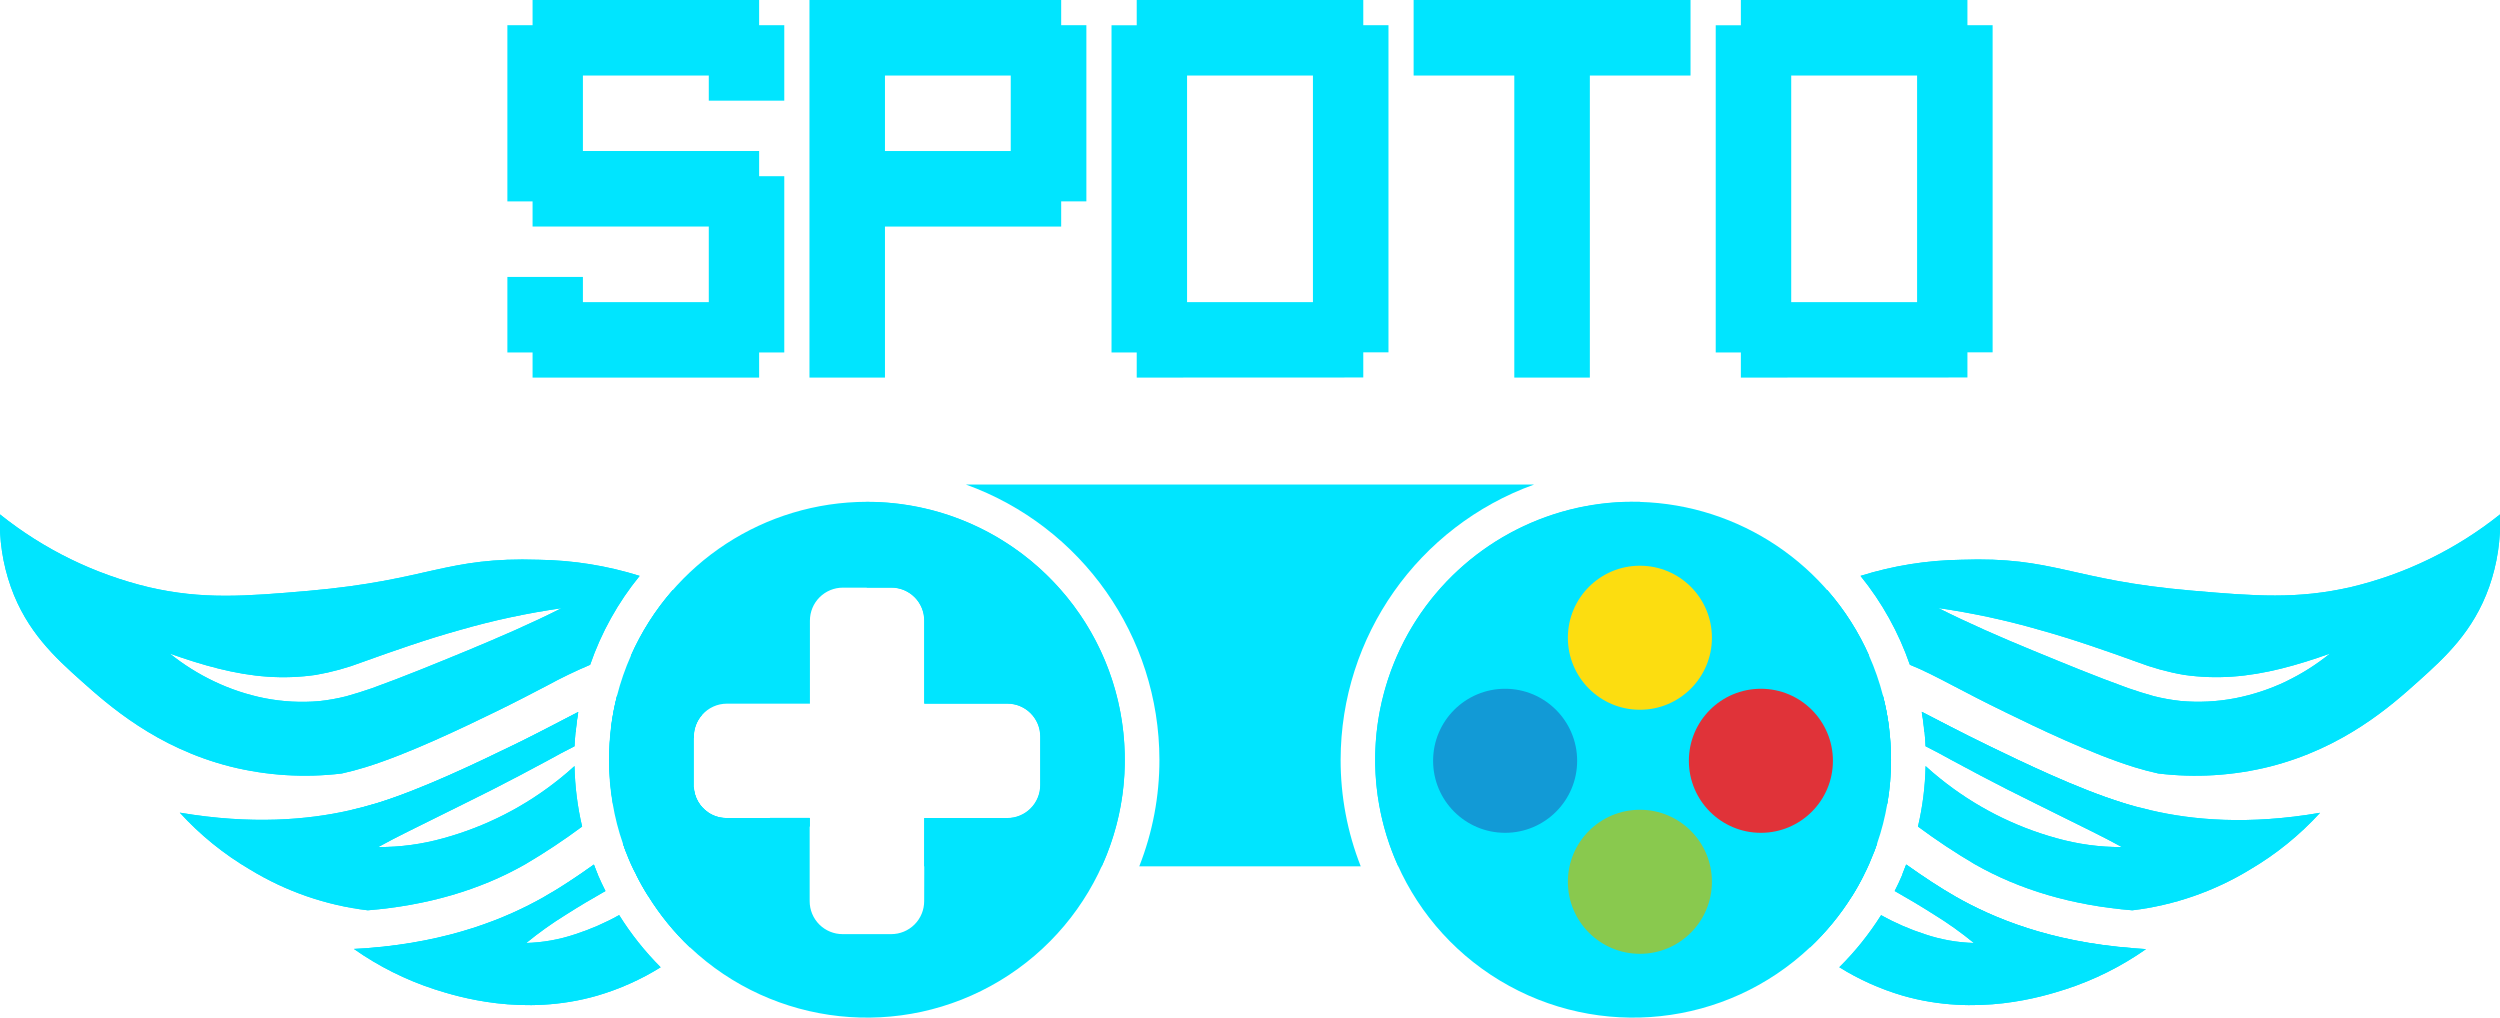
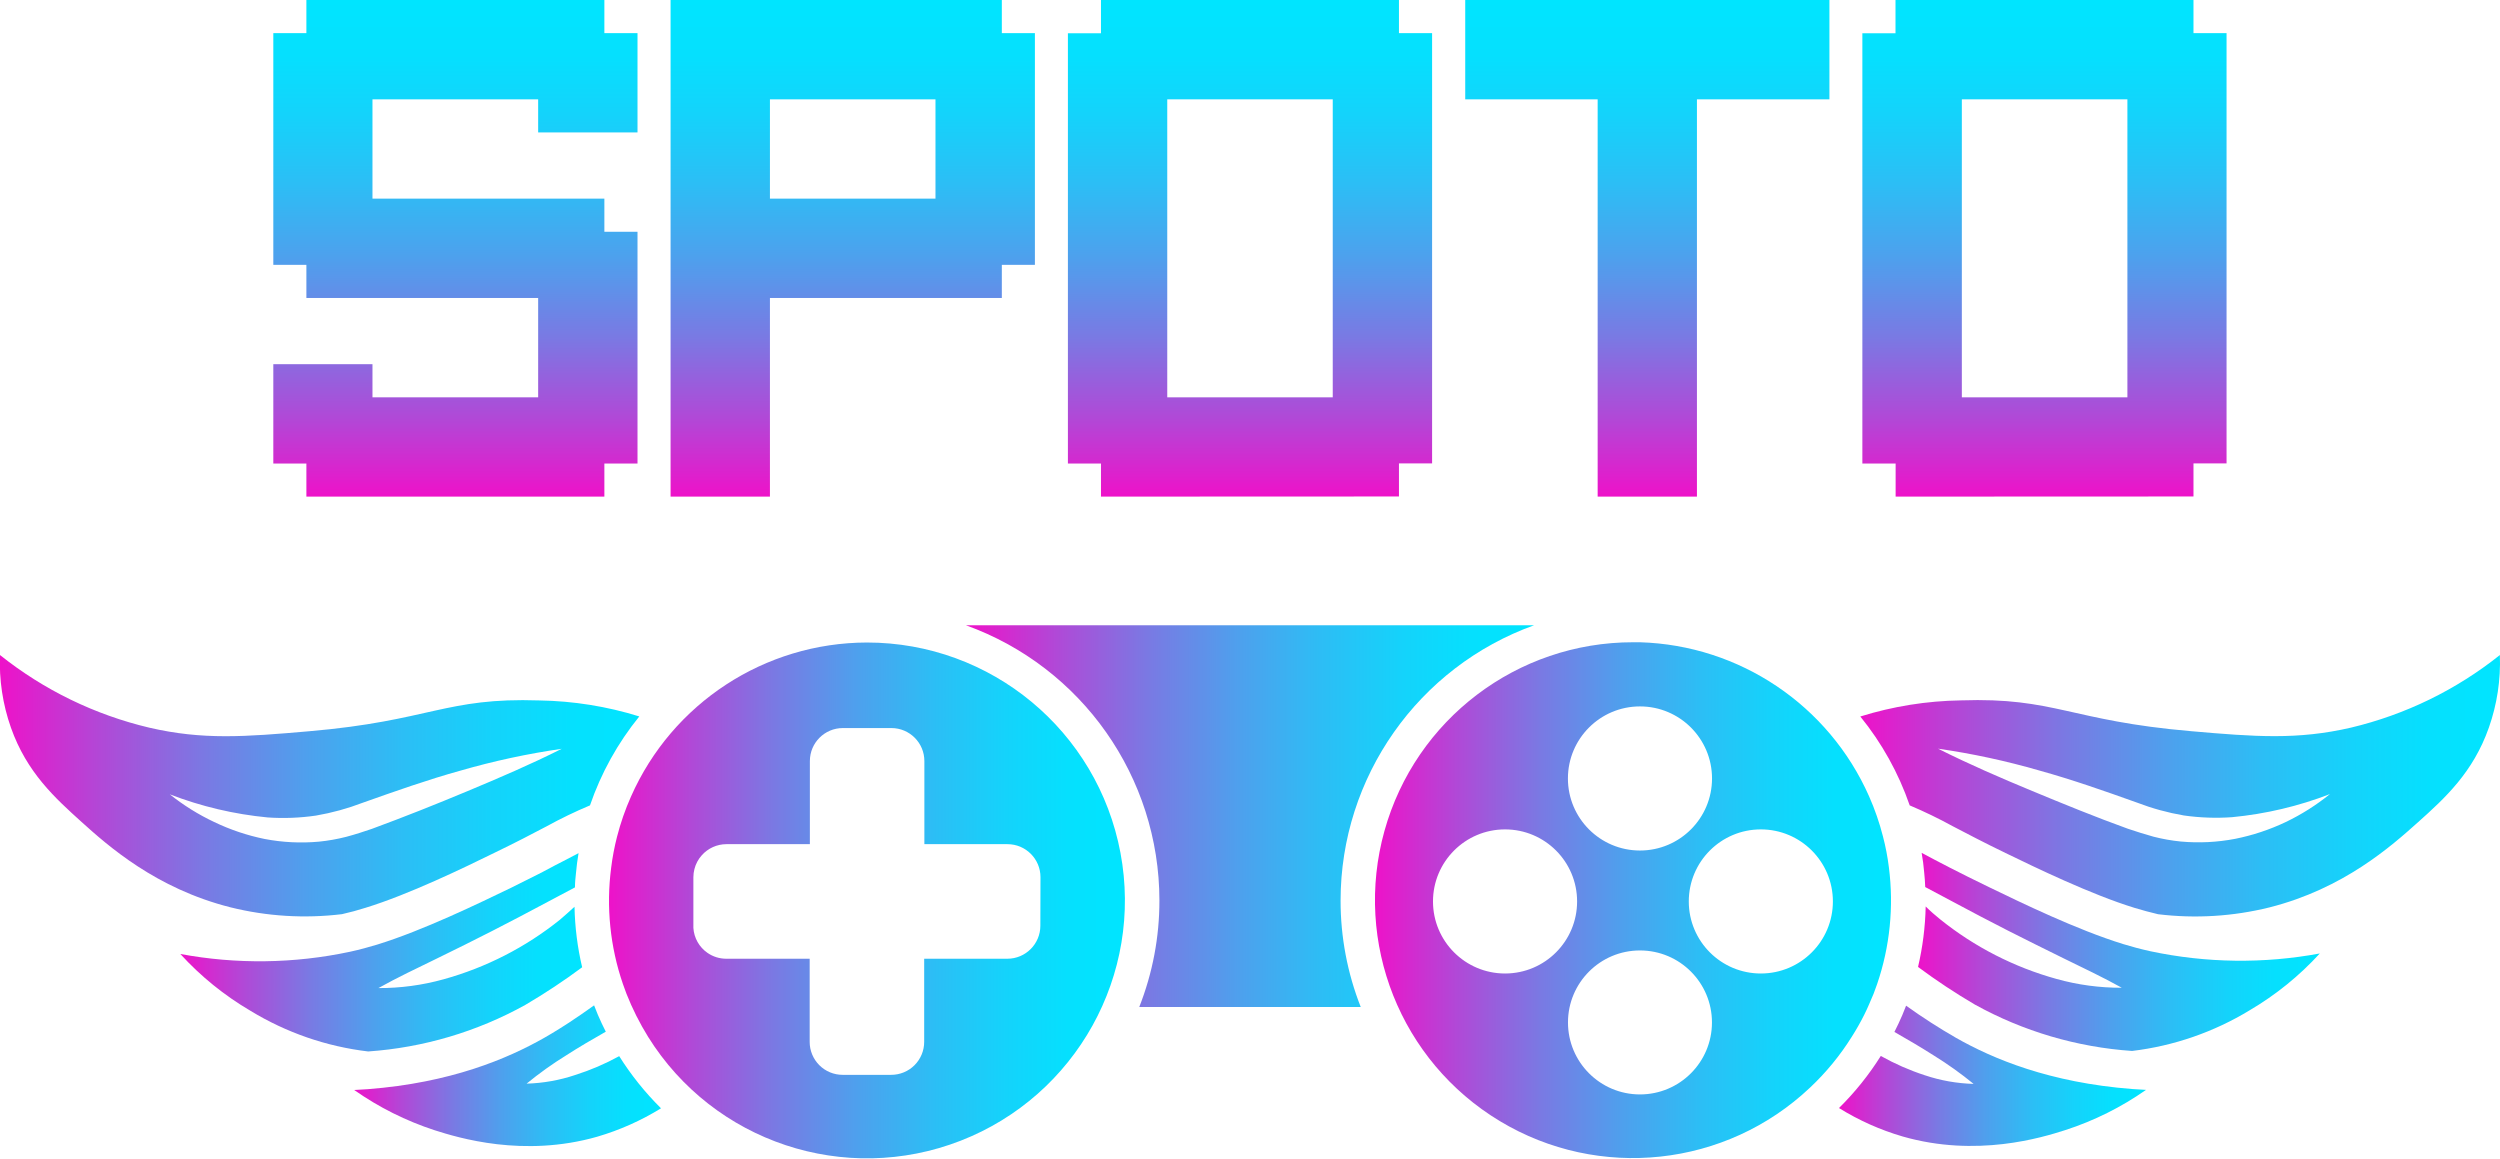
- <svg xmlns="http://www.w3.org/2000/svg" viewBox="0 0 512 208.42">
+ <svg xmlns="http://www.w3.org/2000/svg" xmlns:xlink="http://www.w3.org/1999/xlink" viewBox="0 0 389.29 180.37">
  <defs>
-     <style>.cls-1{fill:#00e5ff;}.cls-2{fill:#129ad6;}.cls-3{fill:#e03339;}.cls-4{fill:#fcdd10;}.cls-5{fill:#89c94e;}</style>
+     <style>.cls-1{fill:url(#linear-gradient);}.cls-2{fill:url(#linear-gradient-2);}.cls-3{fill:url(#linear-gradient-3);}.cls-4{fill:url(#linear-gradient-4);}.cls-5{fill:url(#linear-gradient-5);}.cls-6{fill:url(#linear-gradient-6);}.cls-7{fill:url(#linear-gradient-7);}.cls-8{fill:url(#linear-gradient-8);}.cls-9{fill:url(#linear-gradient-9);}.cls-10{fill:url(#linear-gradient-10);}.cls-11{fill:url(#linear-gradient-11);}.cls-12{fill:url(#linear-gradient-12);}.cls-13{fill:url(#linear-gradient-13);}.cls-14{fill:url(#linear-gradient-14);}.cls-15{fill:url(#linear-gradient-15);}</style>
+     <linearGradient id="linear-gradient" x1="273.1" y1="99.24" x2="274.5" y2="99.24" gradientUnits="userSpaceOnUse">
+       <stop offset="0" stop-color="#ef11c9" />
+       <stop offset="0.09" stop-color="#bd0cb0" />
+       <stop offset="0.18" stop-color="#91089a" />
+       <stop offset="0.27" stop-color="#6f0489" />
+       <stop offset="0.36" stop-color="#57027d" />
+       <stop offset="0.44" stop-color="#480176" />
+       <stop offset="0.5" stop-color="#430073" />
+       <stop offset="0.57" stop-color="#420475" />
+       <stop offset="0.63" stop-color="#3e107d" />
+       <stop offset="0.7" stop-color="#392489" />
+       <stop offset="0.77" stop-color="#303f9a" />
+       <stop offset="0.83" stop-color="#2663b0" />
+       <stop offset="0.9" stop-color="#198fcb" />
+       <stop offset="0.96" stop-color="#0ac2ea" />
+       <stop offset="1" stop-color="#00e5ff" />
+     </linearGradient>
+     <linearGradient id="linear-gradient-2" x1="289.68" y1="122.35" x2="389.29" y2="122.35" gradientUnits="userSpaceOnUse">
+       <stop offset="0" stop-color="#ef11c9" />
+       <stop offset="0" stop-color="#ee12c9" />
+       <stop offset="0.16" stop-color="#b049d7" />
+       <stop offset="0.32" stop-color="#7a79e3" />
+       <stop offset="0.48" stop-color="#4ea0ed" />
+       <stop offset="0.63" stop-color="#2cbef5" />
+       <stop offset="0.77" stop-color="#14d3fb" />
+       <stop offset="0.89" stop-color="#05e0fe" />
+       <stop offset="1" stop-color="#00e5ff" />
+     </linearGradient>
+     <linearGradient id="linear-gradient-3" x1="298.64" y1="148.23" x2="361.27" y2="148.23" xlink:href="#linear-gradient-2" />
+     <linearGradient id="linear-gradient-4" x1="286.36" y1="167.49" x2="334.17" y2="167.49" xlink:href="#linear-gradient-2" />
+     <linearGradient id="linear-gradient-5" x1="0" y1="122.35" x2="99.6" y2="122.35" xlink:href="#linear-gradient-2" />
+     <linearGradient id="linear-gradient-6" x1="28.02" y1="148.23" x2="90.65" y2="148.23" xlink:href="#linear-gradient-2" />
+     <linearGradient id="linear-gradient-7" x1="55.11" y1="167.49" x2="102.93" y2="167.49" xlink:href="#linear-gradient-2" />
+     <linearGradient id="linear-gradient-8" x1="150.4" y1="127.08" x2="238.89" y2="127.08" xlink:href="#linear-gradient-2" />
+     <linearGradient id="linear-gradient-9" x1="94.83" y1="140.21" x2="175.15" y2="140.21" xlink:href="#linear-gradient-2" />
+     <linearGradient id="linear-gradient-10" x1="214.13" y1="140.21" x2="294.46" y2="140.21" xlink:href="#linear-gradient-2" />
+     <linearGradient id="linear-gradient-11" x1="70.91" y1="77.33" x2="70.91" y2="0" xlink:href="#linear-gradient-2" />
+     <linearGradient id="linear-gradient-12" x1="132.78" y1="77.33" x2="132.78" y2="0" xlink:href="#linear-gradient-2" />
+     <linearGradient id="linear-gradient-13" x1="194.64" y1="77.33" x2="194.64" y2="0" xlink:href="#linear-gradient-2" />
+     <linearGradient id="linear-gradient-14" x1="256.51" y1="77.33" x2="256.51" y2="0" xlink:href="#linear-gradient-2" />
+     <linearGradient id="linear-gradient-15" x1="318.38" y1="77.33" x2="318.38" y2="0" xlink:href="#linear-gradient-2" />
  </defs>
  <g id="Layer_2" data-name="Layer 2">
    <g id="Layer_1-2" data-name="Layer 1">
-       <path class="cls-1" d="M357.16,151.44l-1.39.38a7.4,7.4,0,0,1-2.12.31,7.82,7.82,0,0,1-5.56-2.35l-.06-.05a20.82,20.82,0,0,1,4.56.28l.37.06A16.56,16.56,0,0,1,357.16,151.44Z" />
-       <path class="cls-1" d="M385.64,142.5a51.09,51.09,0,0,1,1.21,6.32c-2-.17-4.09-.25-6.27-.25-2.43,0-4.78.11-6.95.27s-4,.34-5.73.56c-.64-.52-1.25-1-1.87-1.47a35.24,35.24,0,0,1,4.6-3A23.57,23.57,0,0,1,381,142,16.8,16.8,0,0,1,385.64,142.5Z" />
-       <path class="cls-1" d="M440.44,166a113.87,113.87,0,0,1-18.72-4.16,77.26,77.26,0,0,1-18.64-8,31.31,31.31,0,0,0-9-4c-.12-1.38-.29-2.73-.53-4.08,3.34,1.71,7.63,4,13.8,7,6.55,3.17,18.06,8.76,27.48,11.66C436.53,165.05,438.4,165.57,440.44,166Z" />
-       <path class="cls-1" d="M374.2,120.83a52.89,52.89,0,0,1,8.59,13.46c-.37,0-.75,0-1.13,0l-.86,0c-6.37.19-12.59,2.49-18.6,6.84h0c-.72.55-1.44,1.09-2.16,1.67h0l-.42.08c-.66.15-1.29.29-1.87.44a27.36,27.36,0,0,0-3.3-.86h-.11a37.62,37.62,0,0,1,4.17-8.12,40.26,40.26,0,0,1,14.12-12.62C373.11,121.41,373.64,121.11,374.2,120.83Z" />
-       <path class="cls-1" d="M512,105.35a77.71,77.71,0,0,1-30.47,14.87c-11,2.53-19.62,1.87-32.71.73-24.86-2.13-28-7-47.2-6.31a72.33,72.33,0,0,0-20.59,3.3,60,60,0,0,1,10.11,18.2c2.66,1.06,5.46,2.51,8.88,4.3,2.81,1.47,6.31,3.31,10.75,5.46,6.12,3,17.52,8.49,26.37,11.22,1.59.49,3.22.93,4.88,1.29a63,63,0,0,0,22.78-1.4c15.25-3.85,25-12.56,30.48-17.48s11.24-10.18,14.49-19.31A39.9,39.9,0,0,0,512,105.35Zm-43.83,34.22A44,44,0,0,1,457.76,143a40.13,40.13,0,0,1-11.12.56,39.7,39.7,0,0,1-5.58-1c-1.79-.49-3.51-1.05-5.21-1.63-6.71-2.42-13.11-5.07-19.6-7.74s-12.92-5.47-19.29-8.66A152.75,152.75,0,0,1,417.7,129c6.79,1.88,13.51,4.24,20,6.58a51.08,51.08,0,0,0,9.57,2.63,46.46,46.46,0,0,0,9.88.36c6.7-.45,13.36-2.34,20.05-4.73A45.67,45.67,0,0,1,468.14,139.57Z" />
-       <path class="cls-1" d="M374.2,120.83a52.89,52.89,0,0,1,8.59,13.46c-.37,0-.75,0-1.13,0l-.86,0c-6.37.19-12.59,2.49-18.6,6.84h0c-.72.55-1.44,1.09-2.16,1.67h0l-.42.08c-.66.15-1.29.29-1.87.44a27.36,27.36,0,0,0-3.3-.86h-.11a37.62,37.62,0,0,1,4.17-8.12,40.26,40.26,0,0,1,14.12-12.62C373.11,121.41,373.64,121.11,374.2,120.83Z" />
-       <path class="cls-1" d="M512,105.35a77.71,77.71,0,0,1-30.47,14.87c-11,2.53-19.62,1.87-32.71.73-24.86-2.13-28-7-47.2-6.31a72.33,72.33,0,0,0-20.59,3.3,60,60,0,0,1,10.11,18.2c2.66,1.06,5.46,2.51,8.88,4.3,2.81,1.47,6.31,3.31,10.75,5.46,6.12,3,17.52,8.49,26.37,11.22,1.59.49,3.22.93,4.88,1.29a63,63,0,0,0,22.78-1.4c15.25-3.85,25-12.56,30.48-17.48s11.24-10.18,14.49-19.31A39.9,39.9,0,0,0,512,105.35Zm-43.83,34.22A44,44,0,0,1,457.76,143a40.13,40.13,0,0,1-11.12.56,39.7,39.7,0,0,1-5.58-1c-1.79-.49-3.51-1.05-5.21-1.63-6.71-2.42-13.11-5.07-19.6-7.74s-12.92-5.47-19.29-8.66A152.75,152.75,0,0,1,417.7,129c6.79,1.88,13.51,4.24,20,6.58a51.08,51.08,0,0,0,9.57,2.63,46.46,46.46,0,0,0,9.88.36c6.7-.45,13.36-2.34,20.05-4.73A45.67,45.67,0,0,1,468.14,139.57Z" />
-       <path class="cls-1" d="M376.3,166.38c2.17,1.74,5,4,8.13,6.34-.21.66-.46,1.33-.72,2a39.85,39.85,0,0,0-9.77-6.08c-1.28-.54-2.58-1-3.91-1.45a48.18,48.18,0,0,0-13.56-2.24,7.74,7.74,0,0,1-5.79-12.64l.47-.58c.48-.59,1-1.14,1.44-1.7a2.2,2.2,0,0,1,.37.07,15.68,15.68,0,0,1,4.2,1.36,21.34,21.34,0,0,1,3,1.79c1.77,1.25,3.72,2.87,6.28,5,1.83,1.55,4,3.36,6.61,5.5C374.05,164.58,375.14,165.46,376.3,166.38Z" />
-       <path class="cls-1" d="M436.69,194.21c-1.67.15-3.39.23-5.17.23-1.13,0-2.28,0-3.41-.1-17.86-1.07-31.65-10.54-38.27-15.11l-.26-.17c.27-.64.53-1.31.78-2,3.4,2.42,6.91,4.75,10.21,6.63C408.15,188,419.75,192.9,436.69,194.21Z" />
-       <path class="cls-1" d="M386.85,148.82a54.25,54.25,0,0,1,.43,6.78,51.93,51.93,0,0,1-.76,9c-2.06-1.6-3.91-3.07-5.4-4.25-2.17-1.72-4.07-3.27-5.74-4.67-1.32-1.1-2.5-2.09-3.57-3-1.4-1.18-2.69-2.26-3.91-3.24-.64-.52-1.25-1-1.87-1.47a35.24,35.24,0,0,1,4.6-3A23.57,23.57,0,0,1,381,142a16.8,16.8,0,0,1,4.6.46A51.09,51.09,0,0,1,386.85,148.82Z" />
-       <path class="cls-1" d="M475.15,166.46a61.89,61.89,0,0,1-14.35,11.62,60.11,60.11,0,0,1-24.1,8.35h0c-12.23-1-23.06-4.18-32.27-9.44a130.35,130.35,0,0,1-11.63-7.71,59.51,59.51,0,0,0,1.56-12.39c1,.9,1.94,1.74,3,2.57a65.73,65.73,0,0,0,23.85,12.21,48.44,48.44,0,0,0,13.36,1.81c-4-2.2-7.92-4.06-11.8-6s-7.71-3.8-11.54-5.74-7.6-3.95-11.41-6c-1.82-1-3.63-2-5.47-2.91q-.06-1.49-.21-2.94c-.12-1.38-.29-2.73-.53-4.08,3.34,1.71,7.63,4,13.8,7,6.55,3.17,18.06,8.76,27.48,11.66,1.7.52,3.57,1,5.61,1.48C448.94,167.93,460.43,169,475.15,166.46Z" />
-       <path class="cls-1" d="M366.43,158.26a57.46,57.46,0,0,0-9.76-1.08c1.19-1.44,2.35-2.75,3.49-4C361.93,154.47,363.88,156.11,366.43,158.26Z" />
-       <path class="cls-1" d="M386.85,148.82a54.25,54.25,0,0,1,.43,6.78,51.93,51.93,0,0,1-.76,9c-2.06-1.6-3.91-3.07-5.4-4.25-2.17-1.72-4.07-3.27-5.74-4.67-1.32-1.1-2.5-2.09-3.57-3-1.4-1.18-2.69-2.26-3.91-3.24-.64-.52-1.25-1-1.87-1.47a35.24,35.24,0,0,1,4.6-3A23.57,23.57,0,0,1,381,142a16.8,16.8,0,0,1,4.6.46A51.09,51.09,0,0,1,386.85,148.82Z" />
-       <path class="cls-1" d="M475.15,166.46a61.89,61.89,0,0,1-14.35,11.62,60.11,60.11,0,0,1-24.1,8.35h0c-12.23-1-23.06-4.18-32.27-9.44a130.35,130.35,0,0,1-11.63-7.71,59.51,59.51,0,0,0,1.56-12.39c1,.9,1.94,1.74,3,2.57a65.73,65.73,0,0,0,23.85,12.21,48.44,48.44,0,0,0,13.36,1.81c-4-2.2-7.92-4.06-11.8-6s-7.71-3.8-11.54-5.74-7.6-3.95-11.41-6c-1.82-1-3.63-2-5.47-2.91q-.06-1.49-.21-2.94c-.12-1.38-.29-2.73-.53-4.08,3.34,1.71,7.63,4,13.8,7,6.55,3.17,18.06,8.76,27.48,11.66,1.7.52,3.57,1,5.61,1.48C448.94,167.93,460.43,169,475.15,166.46Z" />
-       <path class="cls-1" d="M379.28,183.52A53.59,53.59,0,0,1,370.71,194a98.47,98.47,0,0,1-11.58-11c-5.67-6.08-7.53-9.93-14.36-14.83a52.73,52.73,0,0,0-8.92-5.16,55.77,55.77,0,0,0-10-3.46,58.23,58.23,0,0,1,10-6.44,30.76,30.76,0,0,1,11.32-3.35c.29,0,.57,0,.86-.05a21.45,21.45,0,0,1,4.56.28,2.2,2.2,0,0,1,.37.07,15.68,15.68,0,0,1,4.2,1.36,21.34,21.34,0,0,1,3,1.79c1.77,1.25,3.72,2.87,6.28,5,1.83,1.55,4,3.36,6.61,5.5,1,.82,2.09,1.7,3.25,2.62,2.17,1.74,5,4,8.13,6.34-.21.66-.46,1.33-.72,2-.58,1.51-1.23,3-1.95,4.4A50.1,50.1,0,0,1,379.28,183.52Z" />
-       <path class="cls-1" d="M439.5,194.38A61.83,61.83,0,0,1,423,202.61c-4.78,1.53-18.17,5.66-33.31,1.3a52.46,52.46,0,0,1-13-5.82,60,60,0,0,0,8.56-10.67,49.54,49.54,0,0,0,9,3.92,34.18,34.18,0,0,0,10,1.78,73.69,73.69,0,0,0-8.15-5.81c-2.67-1.7-5.36-3.3-8.07-4.83.57-1.11,1.1-2.25,1.6-3.42.27-.64.53-1.31.78-2,3.4,2.42,6.91,4.75,10.21,6.63,7.58,4.31,19.18,9.17,36.12,10.48Z" />
-       <path class="cls-1" d="M379.28,183.52A53.59,53.59,0,0,1,370.71,194a98.47,98.47,0,0,1-11.58-11c-5.67-6.08-7.53-9.93-14.36-14.83a52.73,52.73,0,0,0-8.92-5.16,55.77,55.77,0,0,0-10-3.46,58.23,58.23,0,0,1,10-6.44,30.76,30.76,0,0,1,11.32-3.35c.29,0,.57,0,.86-.05a21.45,21.45,0,0,1,4.56.28,2.2,2.2,0,0,1,.37.07,15.68,15.68,0,0,1,4.2,1.36,21.34,21.34,0,0,1,3,1.79c1.77,1.25,3.72,2.87,6.28,5,1.83,1.55,4,3.36,6.61,5.5,1,.82,2.09,1.7,3.25,2.62,2.17,1.74,5,4,8.13,6.34-.21.66-.46,1.33-.72,2-.58,1.51-1.23,3-1.95,4.4A50.1,50.1,0,0,1,379.28,183.52Z" />
-       <path class="cls-1" d="M439.5,194.38A61.83,61.83,0,0,1,423,202.61c-4.78,1.53-18.17,5.66-33.31,1.3a52.46,52.46,0,0,1-13-5.82,60,60,0,0,0,8.56-10.67,49.54,49.54,0,0,0,9,3.92,34.18,34.18,0,0,0,10,1.78,73.69,73.69,0,0,0-8.15-5.81c-2.67-1.7-5.36-3.3-8.07-4.83.57-1.11,1.1-2.25,1.6-3.42.27-.64.53-1.31.78-2,3.4,2.42,6.91,4.75,10.21,6.63,7.58,4.31,19.18,9.17,36.12,10.48Z" />
-       <path class="cls-1" d="M381.76,179.1a50.1,50.1,0,0,1-2.48,4.42c-.87-.65-1.7-1.33-2.52-2a34.84,34.84,0,0,1-6.67-7.66,76.36,76.36,0,0,1,9.16,4C380.09,178.23,380.93,178.66,381.76,179.1Z" />
-       <path class="cls-1" d="M115,147.63c1.25-.66,2.39-1.26,3.44-1.79-.23,1.35-.41,2.7-.53,4.08a31.55,31.55,0,0,0-9,4,77.26,77.26,0,0,1-18.64,8A113.39,113.39,0,0,1,71.56,166c2-.44,3.91-1,5.61-1.48,9.42-2.9,20.93-8.49,27.49-11.66,1.94-.93,3.69-1.81,5.29-2.63.39-.19.79-.39,1.17-.6.87-.43,1.69-.86,2.47-1.27C114.08,148.12,114.55,147.88,115,147.63Z" />
-       <path class="cls-1" d="M143.73,146.36a6.53,6.53,0,0,0-1.5,2.82,100.82,100.82,0,0,0-10.82-.61c-2.17,0-4.28.08-6.26.25a51.09,51.09,0,0,1,1.21-6.32l.11,0,.11,0,.74-.15.68-.11.3,0a7.71,7.71,0,0,1,.84-.08q.88-.06,1.83,0c.36,0,.72,0,1.1.07l1.17.12c.27,0,.54.08.82.14s.55.11.85.16c.53.12,1.09.26,1.66.44a.28.28,0,0,1,.12,0c.3.08.61.19.92.29l.72.26.3.13a1.09,1.09,0,0,1,.23.09c.56.23,1.13.48,1.71.77l.58.3a.06.06,0,0,0,0,0l.66.36C142.47,145.57,143.1,146,143.73,146.36Z" />
-       <path class="cls-1" d="M153.53,134.33a40.27,40.27,0,0,0-14.13-12.62c-.51-.3-1-.6-1.6-.88a52.89,52.89,0,0,0-8.59,13.46c.37,0,.75,0,1.13,0l.87,0a30.21,30.21,0,0,1,10.56,2.3A41.46,41.46,0,0,1,152,142.8c.38.3.76.63,1.12.94.38-.15.78-.3,1.18-.42a27.86,27.86,0,0,1,3.3-.86h.11A39,39,0,0,0,153.53,134.33Zm-43.12-19.69C91.18,114,88.07,118.82,63.22,121c-13.1,1.14-21.75,1.8-32.7-.73A77.75,77.75,0,0,1,0,105.35a39.69,39.69,0,0,0,2.23,14.87c3.25,9.13,9.09,14.48,14.51,19.31S32,153.16,47.24,157A63,63,0,0,0,70,158.41c1.64-.36,3.27-.8,4.86-1.29,8.86-2.73,20.25-8.25,26.37-11.22,4.44-2.15,7.94-4,10.75-5.46a98.6,98.6,0,0,1,8.88-4.29A59.47,59.47,0,0,1,131,117.94,72.33,72.33,0,0,0,110.41,114.64ZM95.75,133.22c-6.49,2.67-12.89,5.32-19.6,7.74-1.7.58-3.42,1.14-5.21,1.63a39.7,39.7,0,0,1-5.58,1A40.13,40.13,0,0,1,54.24,143a44,44,0,0,1-10.38-3.45,46,46,0,0,1-9.08-5.7c6.69,2.39,13.37,4.28,20,4.73a46.42,46.42,0,0,0,9.88-.36,51.08,51.08,0,0,0,9.57-2.63c6.51-2.34,13.23-4.7,20-6.58A153.08,153.08,0,0,1,115,124.56C108.69,127.75,102.23,130.52,95.75,133.22Z" />
-       <path class="cls-1" d="M153.53,134.33a40.27,40.27,0,0,0-14.13-12.62c-.51-.3-1-.6-1.6-.88a52.89,52.89,0,0,0-8.59,13.46c.37,0,.75,0,1.13,0l.87,0a30.21,30.21,0,0,1,10.56,2.3A41.46,41.46,0,0,1,152,142.8l.43.08c.65.15,1.28.29,1.87.44a27.86,27.86,0,0,1,3.3-.86h.11A39,39,0,0,0,153.53,134.33Zm-43.12-19.69C91.18,114,88.07,118.82,63.22,121c-13.1,1.14-21.75,1.8-32.7-.73A77.75,77.75,0,0,1,0,105.35a39.69,39.69,0,0,0,2.23,14.87c3.25,9.13,9.09,14.48,14.51,19.31S32,153.16,47.24,157A63,63,0,0,0,70,158.41c1.64-.36,3.27-.8,4.86-1.29,8.86-2.73,20.25-8.25,26.37-11.22,4.44-2.15,7.94-4,10.75-5.46a98.6,98.6,0,0,1,8.88-4.29A59.47,59.47,0,0,1,131,117.94,72.33,72.33,0,0,0,110.41,114.64ZM95.75,133.22c-6.49,2.67-12.89,5.32-19.6,7.74-1.7.58-3.42,1.14-5.21,1.63a39.7,39.7,0,0,1-5.58,1A40.13,40.13,0,0,1,54.24,143a44,44,0,0,1-10.38-3.45,46,46,0,0,1-9.08-5.7c6.69,2.39,13.37,4.28,20,4.73a46.42,46.42,0,0,0,9.88-.36,51.08,51.08,0,0,0,9.57-2.63c6.51-2.34,13.23-4.7,20-6.58A153.08,153.08,0,0,1,115,124.56C108.69,127.75,102.23,130.52,95.75,133.22Z" />
-       <path class="cls-1" d="M141.86,145.23l-.66-.36a.06.06,0,0,1,0,0l-.58-.3c-.58-.29-1.15-.54-1.71-.77a1.09,1.09,0,0,0-.23-.09l-.3-.13-.72-.26c-.31-.1-.62-.21-.92-.29a.28.28,0,0,0-.12,0c-.57-.18-1.13-.32-1.66-.44-.3-.05-.58-.12-.85-.16s-.55-.1-.82-.14l-1.17-.12c-.38,0-.74-.05-1.1-.07q-.94,0-1.83,0a7.71,7.71,0,0,0-.84.08l-.3,0-.68.11-.74.15-.11,0-.11,0a51.09,51.09,0,0,0-1.21,6.32,54.25,54.25,0,0,0-.43,6.78,51.93,51.93,0,0,0,.76,9c2.06-1.6,3.91-3.07,5.4-4.25,3.88-3.08,6.89-5.62,9.31-7.67l1.83-1.53v-.27a6.75,6.75,0,0,1,1.71-4.48C143.1,146,142.47,145.57,141.86,145.23Zm-24.2,11.66c-1,.9-1.94,1.74-3,2.57a65.73,65.73,0,0,1-23.85,12.21,48.44,48.44,0,0,1-13.36,1.81c4-2.2,7.92-4.06,11.8-6s7.72-3.8,11.54-5.74,7.6-3.95,11.41-6c1.82-1,3.63-2,5.47-2.91q.06-1.49.21-2.94c.12-1.38.3-2.73.53-4.08-1,.53-2.19,1.13-3.44,1.79-.46.25-.93.49-1.42.74-.78.41-1.6.84-2.47,1.27-.38.21-.78.41-1.17.6-1.6.82-3.35,1.7-5.29,2.63-6.56,3.17-18.07,8.76-27.49,11.66-1.7.52-3.56,1-5.61,1.48-8.49,1.92-20,2.94-34.7.45A61.8,61.8,0,0,0,51.2,178.08a60,60,0,0,0,24.12,8.35c12.22-1,23.05-4.18,32.27-9.44a130.35,130.35,0,0,0,11.63-7.71A59.51,59.51,0,0,1,117.66,156.89Z" />
-       <path class="cls-1" d="M121.64,177.09c.24.66.51,1.32.78,2a1.77,1.77,0,0,1-.24.17c-6.64,4.57-20.43,14-38.29,15.11-1.13.07-2.27.1-3.41.1-1.78,0-3.5-.08-5.17-.23,16.94-1.31,28.53-6.17,36.12-10.48.53-.3,1.07-.63,1.61-.95l1.65-1c.55-.35,1.11-.7,1.67-1.07C118.12,179.56,119.9,178.34,121.64,177.09Z" />
-       <path class="cls-1" d="M144.94,166.34a42.68,42.68,0,0,0-6.88,2.28,39.48,39.48,0,0,0-9.77,6.08c-.26-.65-.51-1.32-.72-2,3.13-2.38,6-4.6,8.14-6.34,1.25-1,2.42-1.93,3.49-2.82l1.44-1.17c.49-.39,1-.79,1.41-1.17A6.71,6.71,0,0,0,144.94,166.34Z" />
-       <path class="cls-1" d="M141.86,145.23l-.66-.36a.06.06,0,0,1,0,0l-.58-.3c-.58-.29-1.15-.54-1.71-.77a1.09,1.09,0,0,0-.23-.09l-.3-.13-.72-.26c-.31-.1-.62-.21-.92-.29a.28.28,0,0,0-.12,0c-.57-.18-1.13-.32-1.66-.44-.3-.05-.58-.12-.85-.16s-.55-.1-.82-.14l-1.17-.12c-.38,0-.74-.05-1.1-.07q-.94,0-1.83,0a7.71,7.71,0,0,0-.84.08l-.3,0-.68.11-.74.15-.11,0-.11,0a51.09,51.09,0,0,0-1.21,6.32,54.25,54.25,0,0,0-.43,6.78,51.93,51.93,0,0,0,.76,9c2.06-1.6,3.91-3.07,5.4-4.25,3.88-3.08,6.89-5.62,9.31-7.67l1.83-1.53v-.27a6.75,6.75,0,0,1,1.71-4.48C143.1,146,142.47,145.57,141.86,145.23Zm-24.2,11.66c-1,.9-1.94,1.74-3,2.57a65.73,65.73,0,0,1-23.85,12.21,48.44,48.44,0,0,1-13.36,1.81c4-2.2,7.92-4.06,11.8-6s7.72-3.8,11.54-5.74,7.6-3.95,11.41-6c1.82-1,3.63-2,5.47-2.91q.06-1.49.21-2.94c.12-1.38.3-2.73.53-4.08-1,.53-2.19,1.13-3.44,1.79-.46.25-.93.49-1.42.74-.78.41-1.6.84-2.47,1.27-.38.21-.78.41-1.17.6-1.6.82-3.35,1.7-5.29,2.63-6.56,3.17-18.07,8.76-27.49,11.66-1.7.52-3.56,1-5.61,1.48-8.49,1.92-20,2.94-34.7.45A61.8,61.8,0,0,0,51.2,178.08a60,60,0,0,0,24.12,8.35c12.22-1,23.05-4.18,32.27-9.44a130.35,130.35,0,0,0,11.63-7.71A59.51,59.51,0,0,1,117.66,156.89Z" />
-       <path class="cls-1" d="M148.78,167.53a6.68,6.68,0,0,1-3.82-1.19h0a6.71,6.71,0,0,1-2.89-5.12c-.45.38-.92.78-1.41,1.17l-1.44,1.17c-1.07.89-2.24,1.83-3.49,2.82-2.18,1.74-5,4-8.14,6.34.21.66.46,1.33.72,2,.58,1.51,1.23,3,2,4.4a47.75,47.75,0,0,0,2.49,4.42A53.18,53.18,0,0,0,141.29,194a97.67,97.67,0,0,0,11.58-11c5.27-5.64,7.25-9.36,12.95-13.79v-1.7Zm-22,19.89a49.54,49.54,0,0,1-9,3.92,34.18,34.18,0,0,1-10,1.78,74.64,74.64,0,0,1,8.15-5.81c2.67-1.7,5.36-3.3,8.07-4.83-.57-1.11-1.09-2.25-1.6-3.42-.27-.65-.54-1.31-.78-2-1.74,1.25-3.52,2.47-5.28,3.61-.56.37-1.12.73-1.67,1.07s-1.1.7-1.65,1-1.08.65-1.61.95c-7.59,4.31-19.18,9.17-36.12,10.48l-2.82.17A62,62,0,0,0,89,202.61c4.78,1.53,18.16,5.66,33.3,1.3a52.82,52.82,0,0,0,13-5.81A60.41,60.41,0,0,1,126.81,187.42Z" />
-       <path class="cls-1" d="M148.78,167.53a6.68,6.68,0,0,1-3.82-1.19h0a6.71,6.71,0,0,1-2.89-5.12c-.45.38-.92.78-1.41,1.17l-1.44,1.17c-1.07.89-2.24,1.83-3.49,2.82-2.18,1.74-5,4-8.14,6.34.21.66.46,1.33.72,2,.58,1.51,1.23,3,2,4.4a47.75,47.75,0,0,0,2.49,4.42A53.18,53.18,0,0,0,141.29,194a97.67,97.67,0,0,0,11.58-11c5.27-5.64,7.25-9.36,12.95-13.79v-1.7Zm-22,19.89a49.54,49.54,0,0,1-9,3.92,34.18,34.18,0,0,1-10,1.78,74.64,74.64,0,0,1,8.15-5.81c2.67-1.7,5.36-3.3,8.07-4.83-.57-1.11-1.09-2.25-1.6-3.42-.27-.65-.54-1.31-.78-2-1.74,1.25-3.52,2.47-5.28,3.61-.56.37-1.12.73-1.67,1.07s-1.1.7-1.65,1-1.08.65-1.61.95c-7.59,4.31-19.18,9.17-36.12,10.48l-2.82.17A62,62,0,0,0,89,202.61c4.78,1.53,18.16,5.66,33.3,1.3a52.82,52.82,0,0,0,13-5.81A60.41,60.41,0,0,1,126.81,187.42Z" />
-       <path class="cls-1" d="M141.91,173.83a34.84,34.84,0,0,1-6.67,7.66c-.82.7-1.65,1.38-2.51,2a47.75,47.75,0,0,1-2.49-4.42c.83-.44,1.67-.87,2.51-1.29A76.36,76.36,0,0,1,141.91,173.83Z" />
-       <path class="cls-1" d="M230.36,155.6a52.39,52.39,0,0,1-4.72,21.83H189.27v-9.9h17a6.75,6.75,0,0,0,6.76-6.76v-9.93a6.76,6.76,0,0,0-6.76-6.76h-17v-17a6.75,6.75,0,0,0-6.76-6.76h-5V102.77A52.88,52.88,0,0,1,230.36,155.6Z" />
-       <path class="cls-1" d="M274.56,155.6a59.35,59.35,0,0,0,4.12,21.83H233.32a59.35,59.35,0,0,0,4.13-21.83,60,60,0,0,0-39.64-56.37H314.19A60,60,0,0,0,274.56,155.6Z" />
-       <path class="cls-1" d="M335.85,99.23v0c-.46,0-.93,0-1.39,0Z" />
-       <path class="cls-1" d="M334.46,102.77c.47,0,.93,0,1.39,0v74.64h-49.5a52.83,52.83,0,0,1,48.11-74.66Z" />
-       <path class="cls-1" d="M387.28,155.6a51.93,51.93,0,0,1-.76,9,50.58,50.58,0,0,1-2.09,8.16c-.21.66-.46,1.33-.72,2-.58,1.51-1.23,3-1.95,4.4a50.1,50.1,0,0,1-2.48,4.42A53.59,53.59,0,0,1,370.71,194a52.81,52.81,0,1,1-36.25-91.21c.47,0,.93,0,1.39,0a53,53,0,0,1,46.94,31.5,51.74,51.74,0,0,1,2.85,8.21,51.09,51.09,0,0,1,1.21,6.32A54.25,54.25,0,0,1,387.28,155.6Z" />
-       <path class="cls-1" d="M334.46,99.23c.46,0,.93,0,1.39,0v0Z" />
-       <path class="cls-2" d="M323,155.81a14.75,14.75,0,1,1-14.75-14.75A14.76,14.76,0,0,1,323,155.81Z" />
-       <path class="cls-3" d="M375.38,155.81a14.75,14.75,0,1,1-14.75-14.75A14.75,14.75,0,0,1,375.38,155.81Z" />
-       <path class="cls-4" d="M350.6,130.61a14.75,14.75,0,1,1-14.74-14.75A14.74,14.74,0,0,1,350.6,130.61Z" />
-       <path class="cls-5" d="M350.6,180.58a14.75,14.75,0,1,1-14.74-14.74A14.74,14.74,0,0,1,350.6,180.58Z" />
-       <path class="cls-1" d="M177.55,102.77a52.95,52.95,0,0,0-48.34,31.52,51.74,51.74,0,0,0-2.85,8.21,51.09,51.09,0,0,0-1.21,6.32,54.25,54.25,0,0,0-.43,6.78,51.93,51.93,0,0,0,.76,9,50.58,50.58,0,0,0,2.09,8.16c.21.66.46,1.33.72,2,.58,1.51,1.23,3,2,4.4a47.75,47.75,0,0,0,2.49,4.42A53.18,53.18,0,0,0,141.29,194a52.81,52.81,0,1,0,36.26-91.21Zm11.72,81.79a6.74,6.74,0,0,1-6.76,6.75h-9.93a6.74,6.74,0,0,1-6.76-6.75v-17h-17a6.68,6.68,0,0,1-3.82-1.19h0a6.71,6.71,0,0,1-2.89-5.12,2.27,2.27,0,0,1,0-.45v-9.93a6.75,6.75,0,0,1,1.71-4.48,6.72,6.72,0,0,1,5.05-2.28h17v-17a6.75,6.75,0,0,1,6.76-6.76h9.93a6.75,6.75,0,0,1,6.76,6.76v17h17a6.76,6.76,0,0,1,6.76,6.76v9.93a6.75,6.75,0,0,1-6.76,6.76h-17Z" />
-       <path class="cls-1" d="M109.07,77.33V72.18h-5.16V56.71h15.47v5.16h25.78V46.4H109.07V41.24h-5.16V5.16h5.16V0h46.4V5.16h5.15V20.62H145.16V15.47H119.38V30.93h36.09v5.16h5.15V72.18h-5.15v5.15Z" />
-       <path class="cls-1" d="M165.78,77.33V0h51.55V5.16h5.16V41.24h-5.16V46.4H181.24V77.33ZM207,30.93V15.47H181.24V30.93Z" />
-       <path class="cls-1" d="M232.8,77.33V72.18h-5.16v-67h5.16V0h46.4V5.16h5.16v67H279.2v5.15Zm36.09-15.46V15.47H243.11v46.4Z" />
-       <path class="cls-1" d="M310.13,77.33V15.47H289.51V0h56.71V15.47H325.6V77.33Z" />
-       <path class="cls-1" d="M356.53,77.33V72.18h-5.15v-67h5.15V0h46.4V5.16h5.16v67h-5.16v5.15Zm36.09-15.46V15.47H366.84v46.4Z" />
+       <path class="cls-1" d="M274.5,99.23h-1.4c.46,0,.94,0,1.4,0Z" />
+       <path class="cls-2" d="M389.27,102a59.14,59.14,0,0,1-23.17,11.3c-8.34,1.93-14.92,1.43-24.88.56-18.89-1.62-21.26-5.3-35.88-4.8a55.42,55.42,0,0,0-15.66,2.51,45.32,45.32,0,0,1,7.69,13.84,73,73,0,0,1,6.75,3.27c2.14,1.11,4.8,2.52,8.18,4.15,4.65,2.26,13.32,6.46,20.05,8.53,1.21.37,2.44.7,3.7,1a48,48,0,0,0,17.33-1.06c11.59-2.93,19-9.56,23.17-13.29s8.55-7.74,11-14.69A30.55,30.55,0,0,0,389.27,102Zm-33.33,26a33.86,33.86,0,0,1-7.89,2.62,30.29,30.29,0,0,1-8.46.42,28.49,28.49,0,0,1-4.24-.75c-1.36-.37-2.67-.8-4-1.24-5.1-1.84-10-3.85-14.9-5.88s-9.83-4.16-14.67-6.59a116.43,116.43,0,0,1,15.77,3.4c5.16,1.43,10.27,3.23,15.22,5a38.49,38.49,0,0,0,7.28,2,35.45,35.45,0,0,0,7.51.27,57.46,57.46,0,0,0,15.25-3.6A35,35,0,0,1,355.94,128Z" />
+       <path class="cls-3" d="M334.88,148.13c-1.55-.34-3-.73-4.26-1.12-7.17-2.21-15.92-6.46-20.9-8.87-4.69-2.27-8-4-10.49-5.34.18,1,.31,2,.4,3.09.08.75.13,1.49.16,2.24,1.4.73,2.77,1.48,4.16,2.21,2.9,1.55,5.78,3.08,8.68,4.55s5.82,2.92,8.77,4.37,6,2.88,9,4.55a37.33,37.33,0,0,1-10.16-1.37,50.41,50.41,0,0,1-18.13-9.29c-.77-.63-1.53-1.27-2.25-2a45.65,45.65,0,0,1-1.19,9.42,97.79,97.79,0,0,0,8.85,5.86A58.85,58.85,0,0,0,332,163.65h0a45.73,45.73,0,0,0,18.32-6.34,47.12,47.12,0,0,0,10.91-8.84A67.53,67.53,0,0,1,334.88,148.13Z" />
+       <path class="cls-4" d="M304.57,161.6a90.87,90.87,0,0,1-7.76-5c-.2.5-.4,1-.6,1.49-.38.89-.79,1.75-1.22,2.6,2.06,1.17,4.11,2.38,6.14,3.67a57.44,57.44,0,0,1,6.19,4.42,26.1,26.1,0,0,1-7.61-1.35,38.17,38.17,0,0,1-6.84-3,45.06,45.06,0,0,1-6.51,8.11,40.15,40.15,0,0,0,9.92,4.43c11.51,3.31,21.69.17,25.33-1a47.22,47.22,0,0,0,12.56-6.26l-2.14-.13C319.15,168.58,310.33,164.88,304.57,161.6Z" />
+       <path class="cls-5" d="M53.25,142.35c1.24-.28,2.48-.61,3.69-1,6.74-2.07,15.4-6.27,20-8.53,3.38-1.63,6-3,8.18-4.15a71.38,71.38,0,0,1,6.75-3.26,45.23,45.23,0,0,1,7.68-13.85A55.28,55.28,0,0,0,84,109.07c-14.63-.5-17,3.18-35.89,4.8-10,.87-16.53,1.37-24.86-.56A59.12,59.12,0,0,1,0,102a30.34,30.34,0,0,0,1.7,11.3c2.47,7,6.91,11,11,14.69s11.57,10.36,23.17,13.29A48,48,0,0,0,53.25,142.35ZM26.44,123.69a57.55,57.55,0,0,0,15.25,3.6A35.42,35.42,0,0,0,49.2,127a38.49,38.49,0,0,0,7.28-2c5-1.77,10.06-3.57,15.22-5a116.76,116.76,0,0,1,15.77-3.4c-4.83,2.43-9.74,4.53-14.67,6.59s-9.8,4-14.9,5.88c-1.29.44-2.6.87-4,1.24a28.72,28.72,0,0,1-4.24.75,30.29,30.29,0,0,1-8.46-.42A33.7,33.7,0,0,1,33.35,128,35,35,0,0,1,26.44,123.69Z" />
+       <path class="cls-6" d="M81.8,156.48a97.79,97.79,0,0,0,8.85-5.86,45,45,0,0,1-1.19-9.42c-.72.68-1.48,1.32-2.25,2a50.41,50.41,0,0,1-18.13,9.29,37.38,37.38,0,0,1-10.16,1.37c3-1.67,6-3.09,9-4.55s5.87-2.89,8.77-4.37,5.78-3,8.68-4.55c1.38-.73,2.76-1.48,4.16-2.21,0-.75.08-1.49.16-2.24.09-1,.22-2.07.4-3.09-.8.4-1.66.85-2.61,1.36l-1.09.56c-.58.31-1.21.64-1.88,1-.28.15-.58.31-.88.45-1.22.62-2.55,1.29-4,2-5,2.41-13.73,6.66-20.9,8.87-1.29.39-2.7.78-4.26,1.12a67.52,67.52,0,0,1-26.39.34,46.91,46.91,0,0,0,10.91,8.84,45.48,45.48,0,0,0,18.34,6.34A58.83,58.83,0,0,0,81.8,156.48Z" />
+       <path class="cls-7" d="M89.58,167.39A26.1,26.1,0,0,1,82,168.74a56.47,56.47,0,0,1,6.19-4.42c2-1.29,4.08-2.5,6.14-3.67-.43-.85-.84-1.71-1.22-2.6-.2-.5-.41-1-.6-1.5-1.32.95-2.67,1.88-4,2.75-.42.28-.85.55-1.27.81l-1.25.77-1.23.72c-5.77,3.28-14.58,7-27.46,8l-2.15.13A47.39,47.39,0,0,0,67.69,176c3.64,1.16,13.81,4.3,25.32,1a40.67,40.67,0,0,0,9.92-4.42,45.48,45.48,0,0,1-6.51-8.12A38.17,38.17,0,0,1,89.58,167.39Z" />
+       <path class="cls-8" d="M238.89,97.36H150.4a45.59,45.59,0,0,1,30.14,42.86,45.11,45.11,0,0,1-3.14,16.59h34.49a45.11,45.11,0,0,1-3.14-16.59A45.59,45.59,0,0,1,238.89,97.36Z" />
+       <path class="cls-9" d="M135,100.05a40.26,40.26,0,0,0-36.75,24,39.46,39.46,0,0,0-2.17,6.25,38.35,38.35,0,0,0-.91,4.8A39.88,39.88,0,0,0,97,153.23c.17.51.35,1,.55,1.51a42.12,42.12,0,0,0,3.37,6.71A40.16,40.16,0,1,0,135,100.05Zm27,44.1a5.14,5.14,0,0,1-5.14,5.14H143.91v12.94a5.13,5.13,0,0,1-5.14,5.14h-7.55a5.13,5.13,0,0,1-5.14-5.14V149.29h-13a5.12,5.12,0,0,1-2.91-.91h0a5.12,5.12,0,0,1-2.2-3.89,1.94,1.94,0,0,1,0-.34v-7.56a5.16,5.16,0,0,1,.16-1.25,5.08,5.08,0,0,1,1.14-2.15,5.14,5.14,0,0,1,3.84-1.74h13V118.51a5.14,5.14,0,0,1,5.14-5.14h7.55a5.14,5.14,0,0,1,5.14,5.14v12.94h12.94a5.14,5.14,0,0,1,5.14,5.14Z" />
+       <path class="cls-10" d="M290.26,158.08c.55-1.08,1-2.2,1.49-3.34.19-.5.38-1,.55-1.51a40.33,40.33,0,0,0,1.83-18.17,36.64,36.64,0,0,0-.92-4.8,39.43,39.43,0,0,0-2.16-6.25,40.32,40.32,0,0,0-35.69-24H254.3a40.16,40.16,0,1,0,27.56,69.34,39.77,39.77,0,0,0,6.51-7.94A38.25,38.25,0,0,0,290.26,158.08ZM255.36,110a11.22,11.22,0,1,1-11.21,11.22A11.22,11.22,0,0,1,255.36,110Zm-21,41.59a11.22,11.22,0,1,1,11.22-11.22A11.22,11.22,0,0,1,234.39,151.59Zm21,18.83a11.21,11.21,0,1,1,11.22-11.21A11.21,11.21,0,0,1,255.36,170.42Zm18.84-18.83a11.22,11.22,0,1,1,11.21-11.22A11.22,11.22,0,0,1,274.2,151.59Z" />
+       <path class="cls-11" d="M47.71,77.33V72.18H42.56V56.71H58v5.16H83.8V46.4H47.71V41.24H42.56V5.16h5.15V0h46.4V5.16h5.16V20.62H83.8V15.47H58V30.93H94.11v5.16h5.16V72.18H94.11v5.15Z" />
+       <path class="cls-12" d="M104.42,77.33V0H156V5.16h5.15V41.24H156V46.4H119.89V77.33Zm41.25-46.4V15.47H119.89V30.93Z" />
+       <path class="cls-13" d="M171.44,77.33V72.18h-5.15v-67h5.15V0h46.4V5.16H223v67h-5.16v5.15Zm36.09-15.46V15.47H181.76v46.4Z" />
+       <path class="cls-14" d="M248.78,77.33V15.47H228.16V0h56.71V15.47H264.24V77.33Z" />
+       <path class="cls-15" d="M295.18,77.33V72.18H290v-67h5.16V0h46.4V5.16h5.15v67h-5.15v5.15Zm36.09-15.46V15.47H305.49v46.4Z" />
    </g>
  </g>
</svg>
